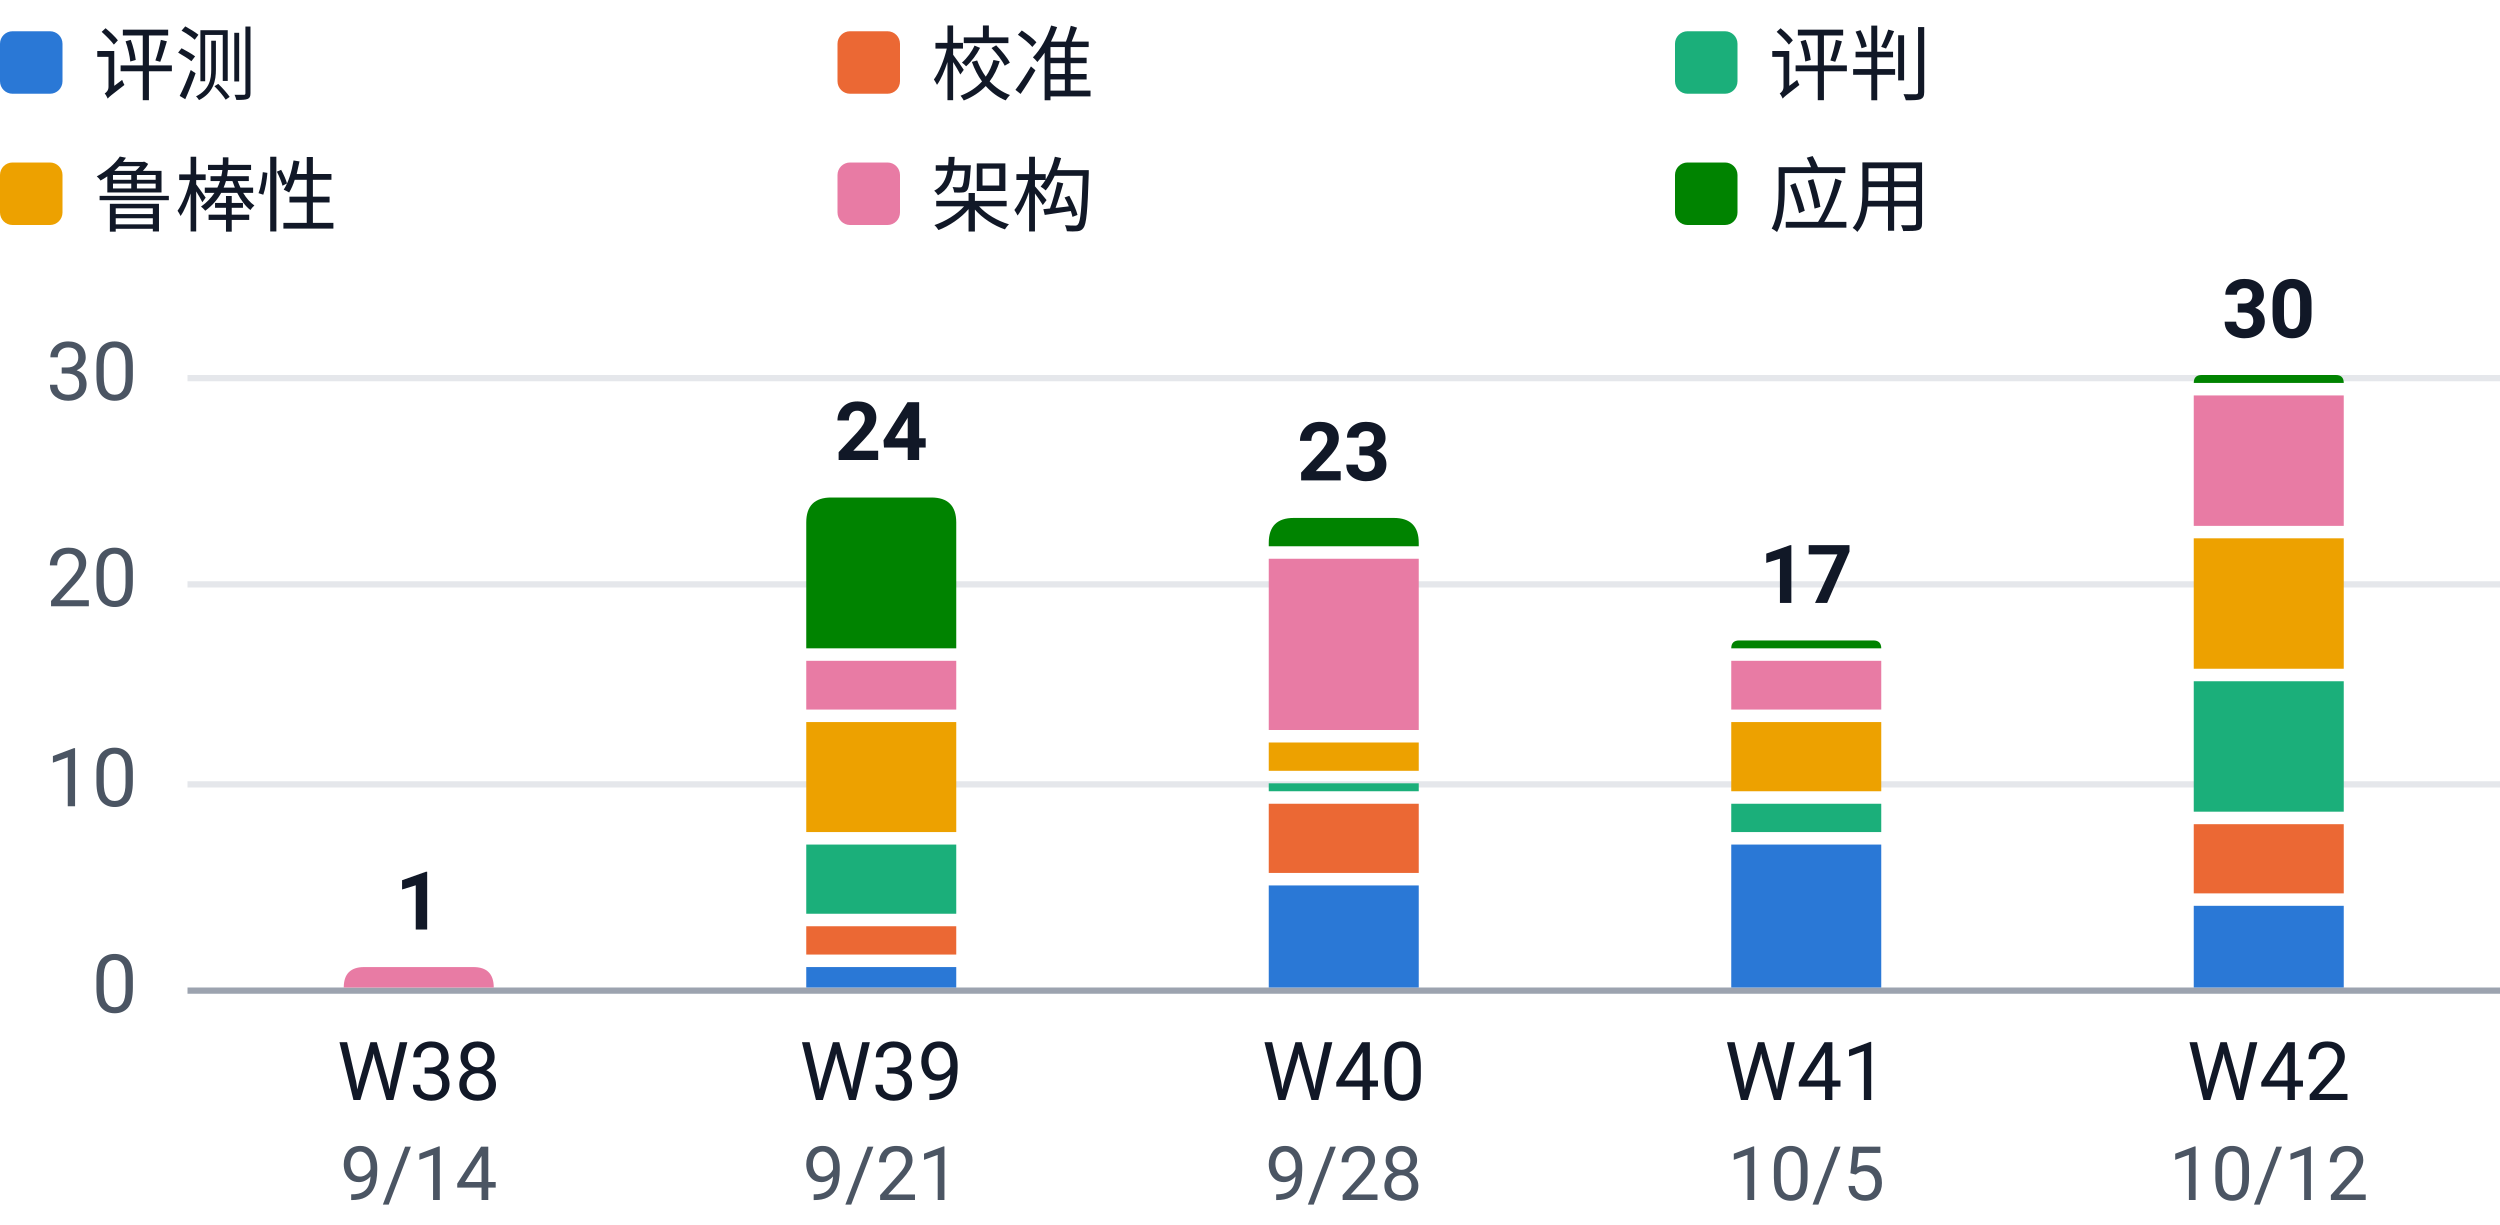
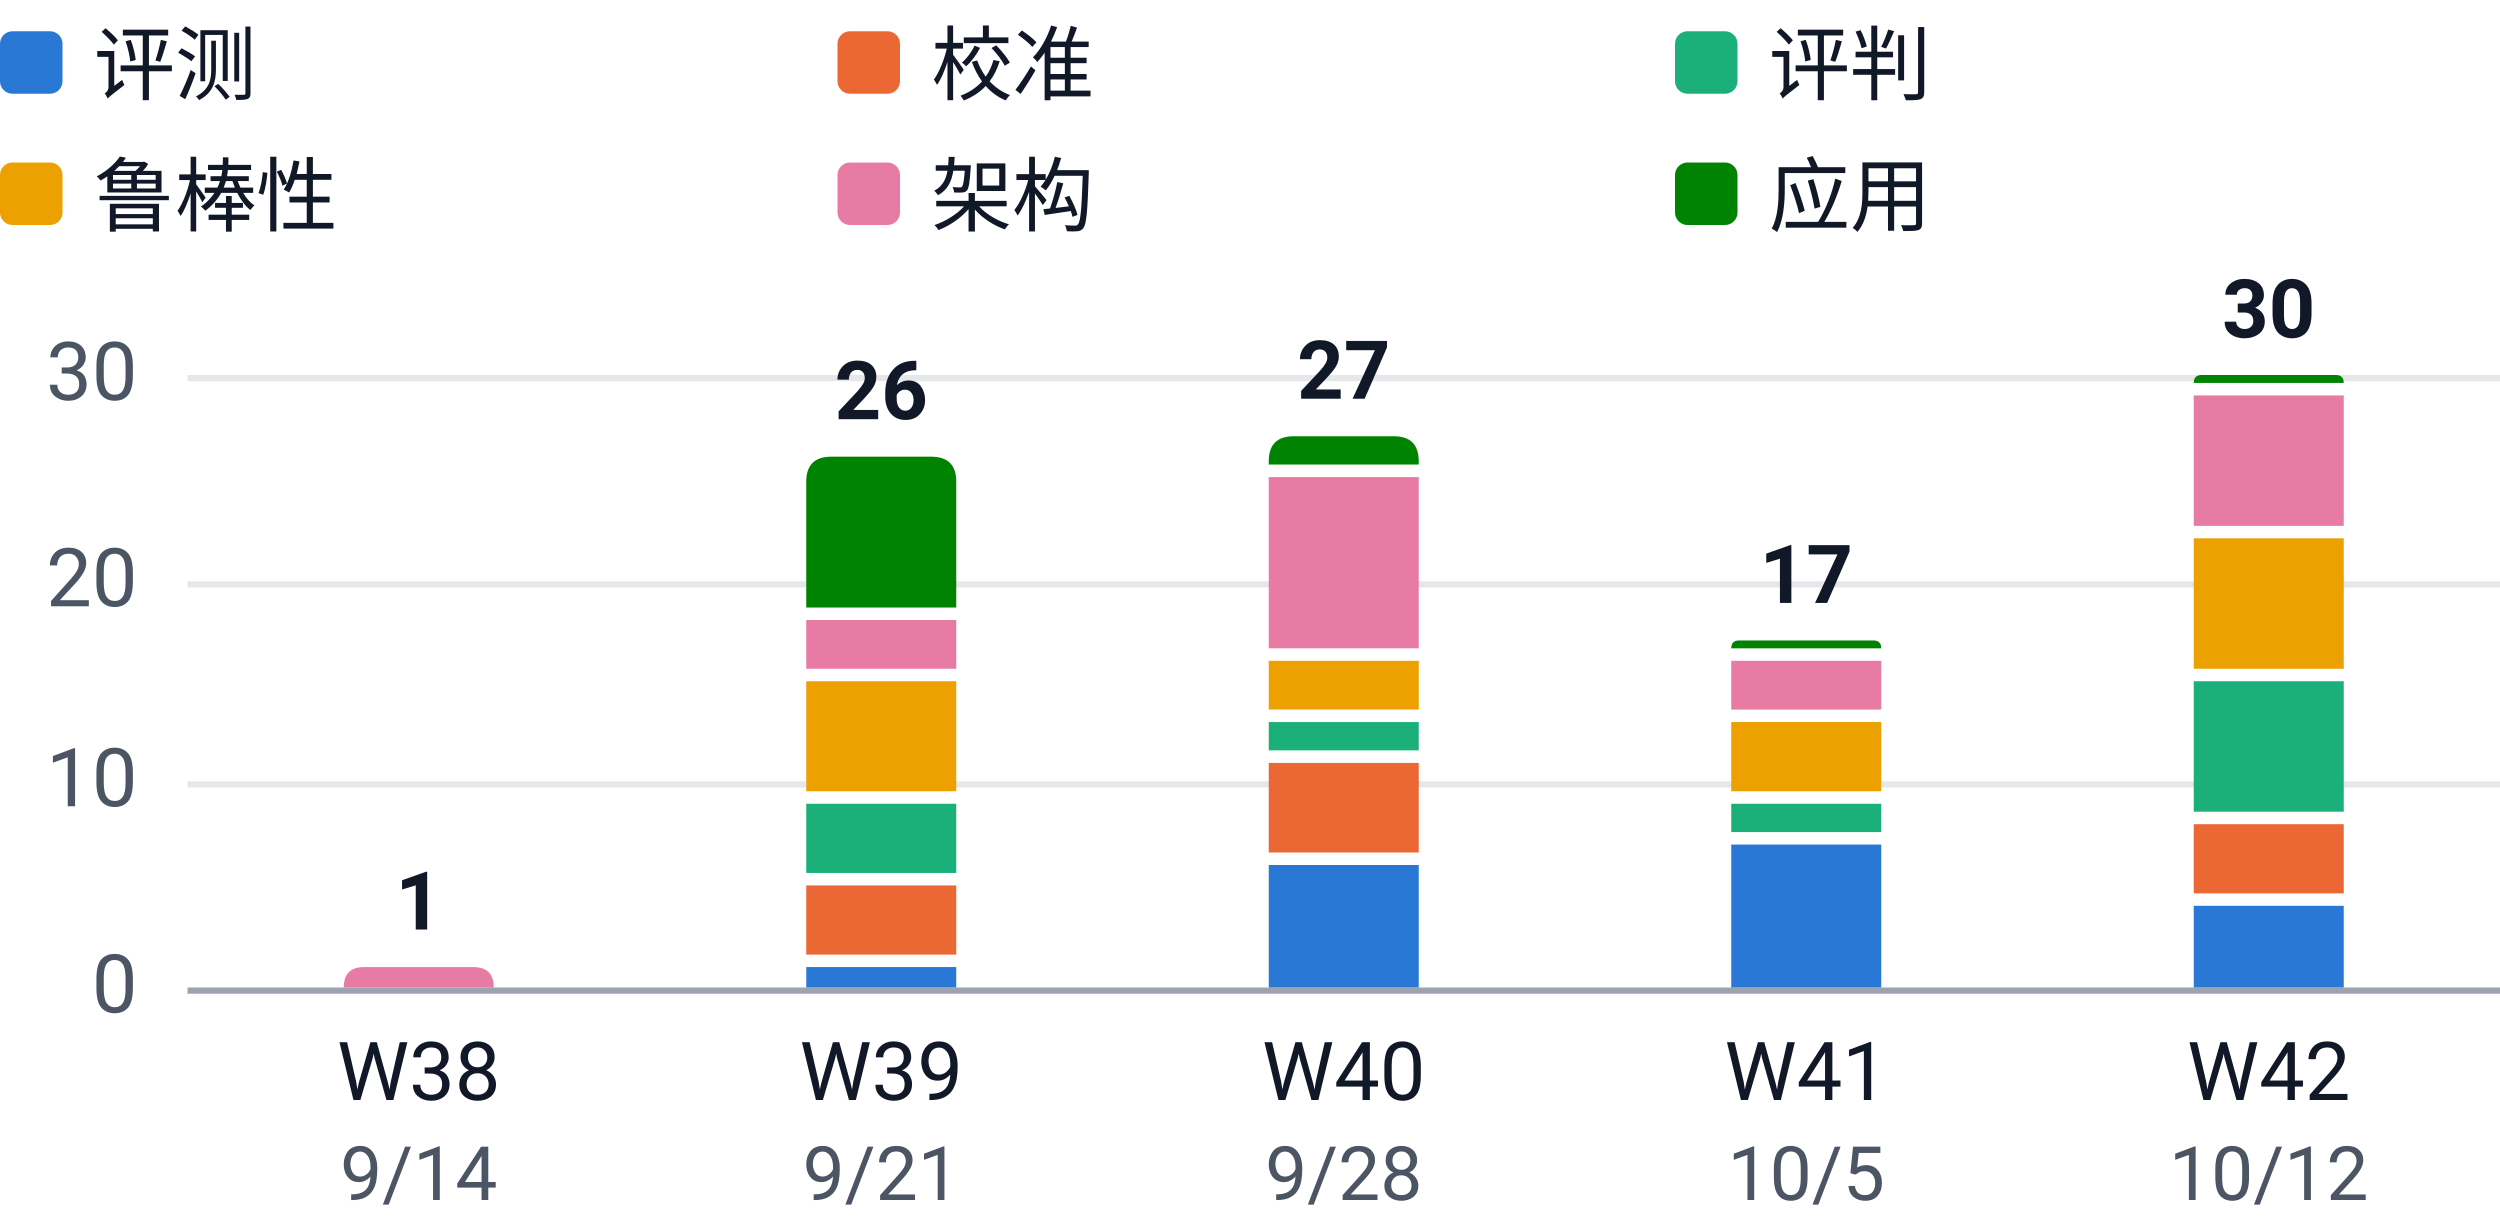
<svg xmlns="http://www.w3.org/2000/svg" viewBox="0 0 400 196" width="400" height="196" role="img" aria-labelledby="chart-title chart-desc" font-family="system-ui, -apple-system, &quot;Segoe UI&quot;, Roboto, &quot;Helvetica Neue&quot;, Arial, &quot;PingFang SC&quot;, &quot;Microsoft YaHei&quot;, sans-serif" font-size="13">
  <rect x="0" y="5" width="10" height="10" rx="2" fill="#2a78d6" />
  <text x="15" y="15" fill="#111827">评测</text>
  <rect x="134" y="5" width="10" height="10" rx="2" fill="#eb6834" />
  <text x="149" y="15" fill="#111827">校准</text>
  <rect x="268" y="5" width="10" height="10" rx="2" fill="#1baf7a" />
  <text x="283" y="15" fill="#111827">评判</text>
  <rect x="0" y="26" width="10" height="10" rx="2" fill="#eda100" />
  <text x="15" y="36" fill="#111827">鲁棒性</text>
  <rect x="134" y="26" width="10" height="10" rx="2" fill="#e87ba4" />
  <text x="149" y="36" fill="#111827">架构</text>
  <rect x="268" y="26" width="10" height="10" rx="2" fill="#008300" />
  <text x="283" y="36" fill="#111827">应用</text>
  <line x1="30" x2="400" y1="158.5" y2="158.5" stroke="#9ca3af" stroke-width="1" />
  <text x="22" y="162" text-anchor="end" fill="#4b5563">0</text>
  <line x1="30" x2="400" y1="125.5" y2="125.5" stroke="#e5e7eb" stroke-width="1" />
  <text x="22" y="129" text-anchor="end" fill="#4b5563">10</text>
  <line x1="30" x2="400" y1="93.5" y2="93.5" stroke="#e5e7eb" stroke-width="1" />
  <text x="22" y="97" text-anchor="end" fill="#4b5563">20</text>
  <line x1="30" x2="400" y1="60.5" y2="60.5" stroke="#e5e7eb" stroke-width="1" />
  <text x="22" y="64" text-anchor="end" fill="#4b5563">30</text>
  <path d="M55 158V158Q55 154.73 58.27 154.73H75.73Q79 154.73 79 158V158Z" fill="#e87ba4" />
  <text x="67" y="148.73" text-anchor="middle" font-weight="600" fill="#111827">1</text>
  <text x="67" y="176" text-anchor="middle" fill="#111827">W38</text>
  <text x="67" y="192" text-anchor="middle" font-size="12" fill="#4b5563">9/14</text>
  <rect x="129" y="154.73" width="24" height="3.27" fill="#2a78d6" />
-   <rect x="129" y="148.2" width="24" height="4.53" fill="#eb6834" />
-   <rect x="129" y="135.13" width="24" height="11.07" fill="#1baf7a" />
-   <rect x="129" y="115.53" width="24" height="17.6" fill="#eda100" />
-   <rect x="129" y="105.73" width="24" height="7.8" fill="#e87ba4" />
-   <path d="M129 103.73V83.6Q129 79.6 133 79.6H149Q153 79.6 153 83.6V103.73Z" fill="#008300" />
-   <text x="141" y="73.6" text-anchor="middle" font-weight="600" fill="#111827">24</text>
+   <rect x="129" y="141.67" width="24" height="11.07" fill="#eb6834" />
+   <rect x="129" y="128.6" width="24" height="11.07" fill="#1baf7a" />
+   <rect x="129" y="109" width="24" height="17.6" fill="#eda100" />
+   <rect x="129" y="99.2" width="24" height="7.8" fill="#e87ba4" />
+   <path d="M129 97.2V77.07Q129 73.07 133 73.07H149Q153 73.07 153 77.07V97.2Z" fill="#008300" />
+   <text x="141" y="67.07" text-anchor="middle" font-weight="600" fill="#111827">26</text>
  <text x="141" y="176" text-anchor="middle" fill="#111827">W39</text>
  <text x="141" y="192" text-anchor="middle" font-size="12" fill="#4b5563">9/21</text>
-   <rect x="203" y="141.67" width="24" height="16.33" fill="#2a78d6" />
-   <rect x="203" y="128.6" width="24" height="11.07" fill="#eb6834" />
-   <rect x="203" y="125.33" width="24" height="1.27" fill="#1baf7a" />
-   <rect x="203" y="118.8" width="24" height="4.53" fill="#eda100" />
-   <rect x="203" y="89.4" width="24" height="27.4" fill="#e87ba4" />
-   <path d="M203 87.4V86.87Q203 82.87 207 82.87H223Q227 82.87 227 86.87V87.4Z" fill="#008300" />
-   <text x="215" y="76.87" text-anchor="middle" font-weight="600" fill="#111827">23</text>
+   <rect x="203" y="138.4" width="24" height="19.6" fill="#2a78d6" />
+   <rect x="203" y="122.07" width="24" height="14.33" fill="#eb6834" />
+   <rect x="203" y="115.53" width="24" height="4.53" fill="#1baf7a" />
+   <rect x="203" y="105.73" width="24" height="7.8" fill="#eda100" />
+   <rect x="203" y="76.33" width="24" height="27.4" fill="#e87ba4" />
+   <path d="M203 74.33V73.8Q203 69.8 207 69.8H223Q227 69.8 227 73.8V74.33Z" fill="#008300" />
+   <text x="215" y="63.8" text-anchor="middle" font-weight="600" fill="#111827">27</text>
  <text x="215" y="176" text-anchor="middle" fill="#111827">W40</text>
  <text x="215" y="192" text-anchor="middle" font-size="12" fill="#4b5563">9/28</text>
  <rect x="277" y="135.13" width="24" height="22.87" fill="#2a78d6" />
  <rect x="277" y="128.6" width="24" height="4.53" fill="#1baf7a" />
  <rect x="277" y="115.53" width="24" height="11.07" fill="#eda100" />
  <rect x="277" y="105.73" width="24" height="7.8" fill="#e87ba4" />
  <path d="M277 103.73V103.73Q277 102.47 278.27 102.47H299.73Q301 102.47 301 103.73V103.73Z" fill="#008300" />
  <text x="289" y="96.47" text-anchor="middle" font-weight="600" fill="#111827">17</text>
  <text x="289" y="176" text-anchor="middle" fill="#111827">W41</text>
  <text x="289" y="192" text-anchor="middle" font-size="12" fill="#4b5563">10/5</text>
  <rect x="351" y="144.93" width="24" height="13.07" fill="#2a78d6" />
  <rect x="351" y="131.87" width="24" height="11.07" fill="#eb6834" />
  <rect x="351" y="109" width="24" height="20.87" fill="#1baf7a" />
  <rect x="351" y="86.13" width="24" height="20.87" fill="#eda100" />
  <rect x="351" y="63.27" width="24" height="20.87" fill="#e87ba4" />
  <path d="M351 61.27V61.27Q351 60 352.27 60H373.73Q375 60 375 61.27V61.27Z" fill="#008300" />
  <text x="363" y="54" text-anchor="middle" font-weight="600" fill="#111827">30</text>
  <text x="363" y="176" text-anchor="middle" fill="#111827">W42</text>
  <text x="363" y="192" text-anchor="middle" font-size="12" fill="#4b5563">10/12</text>
</svg>
